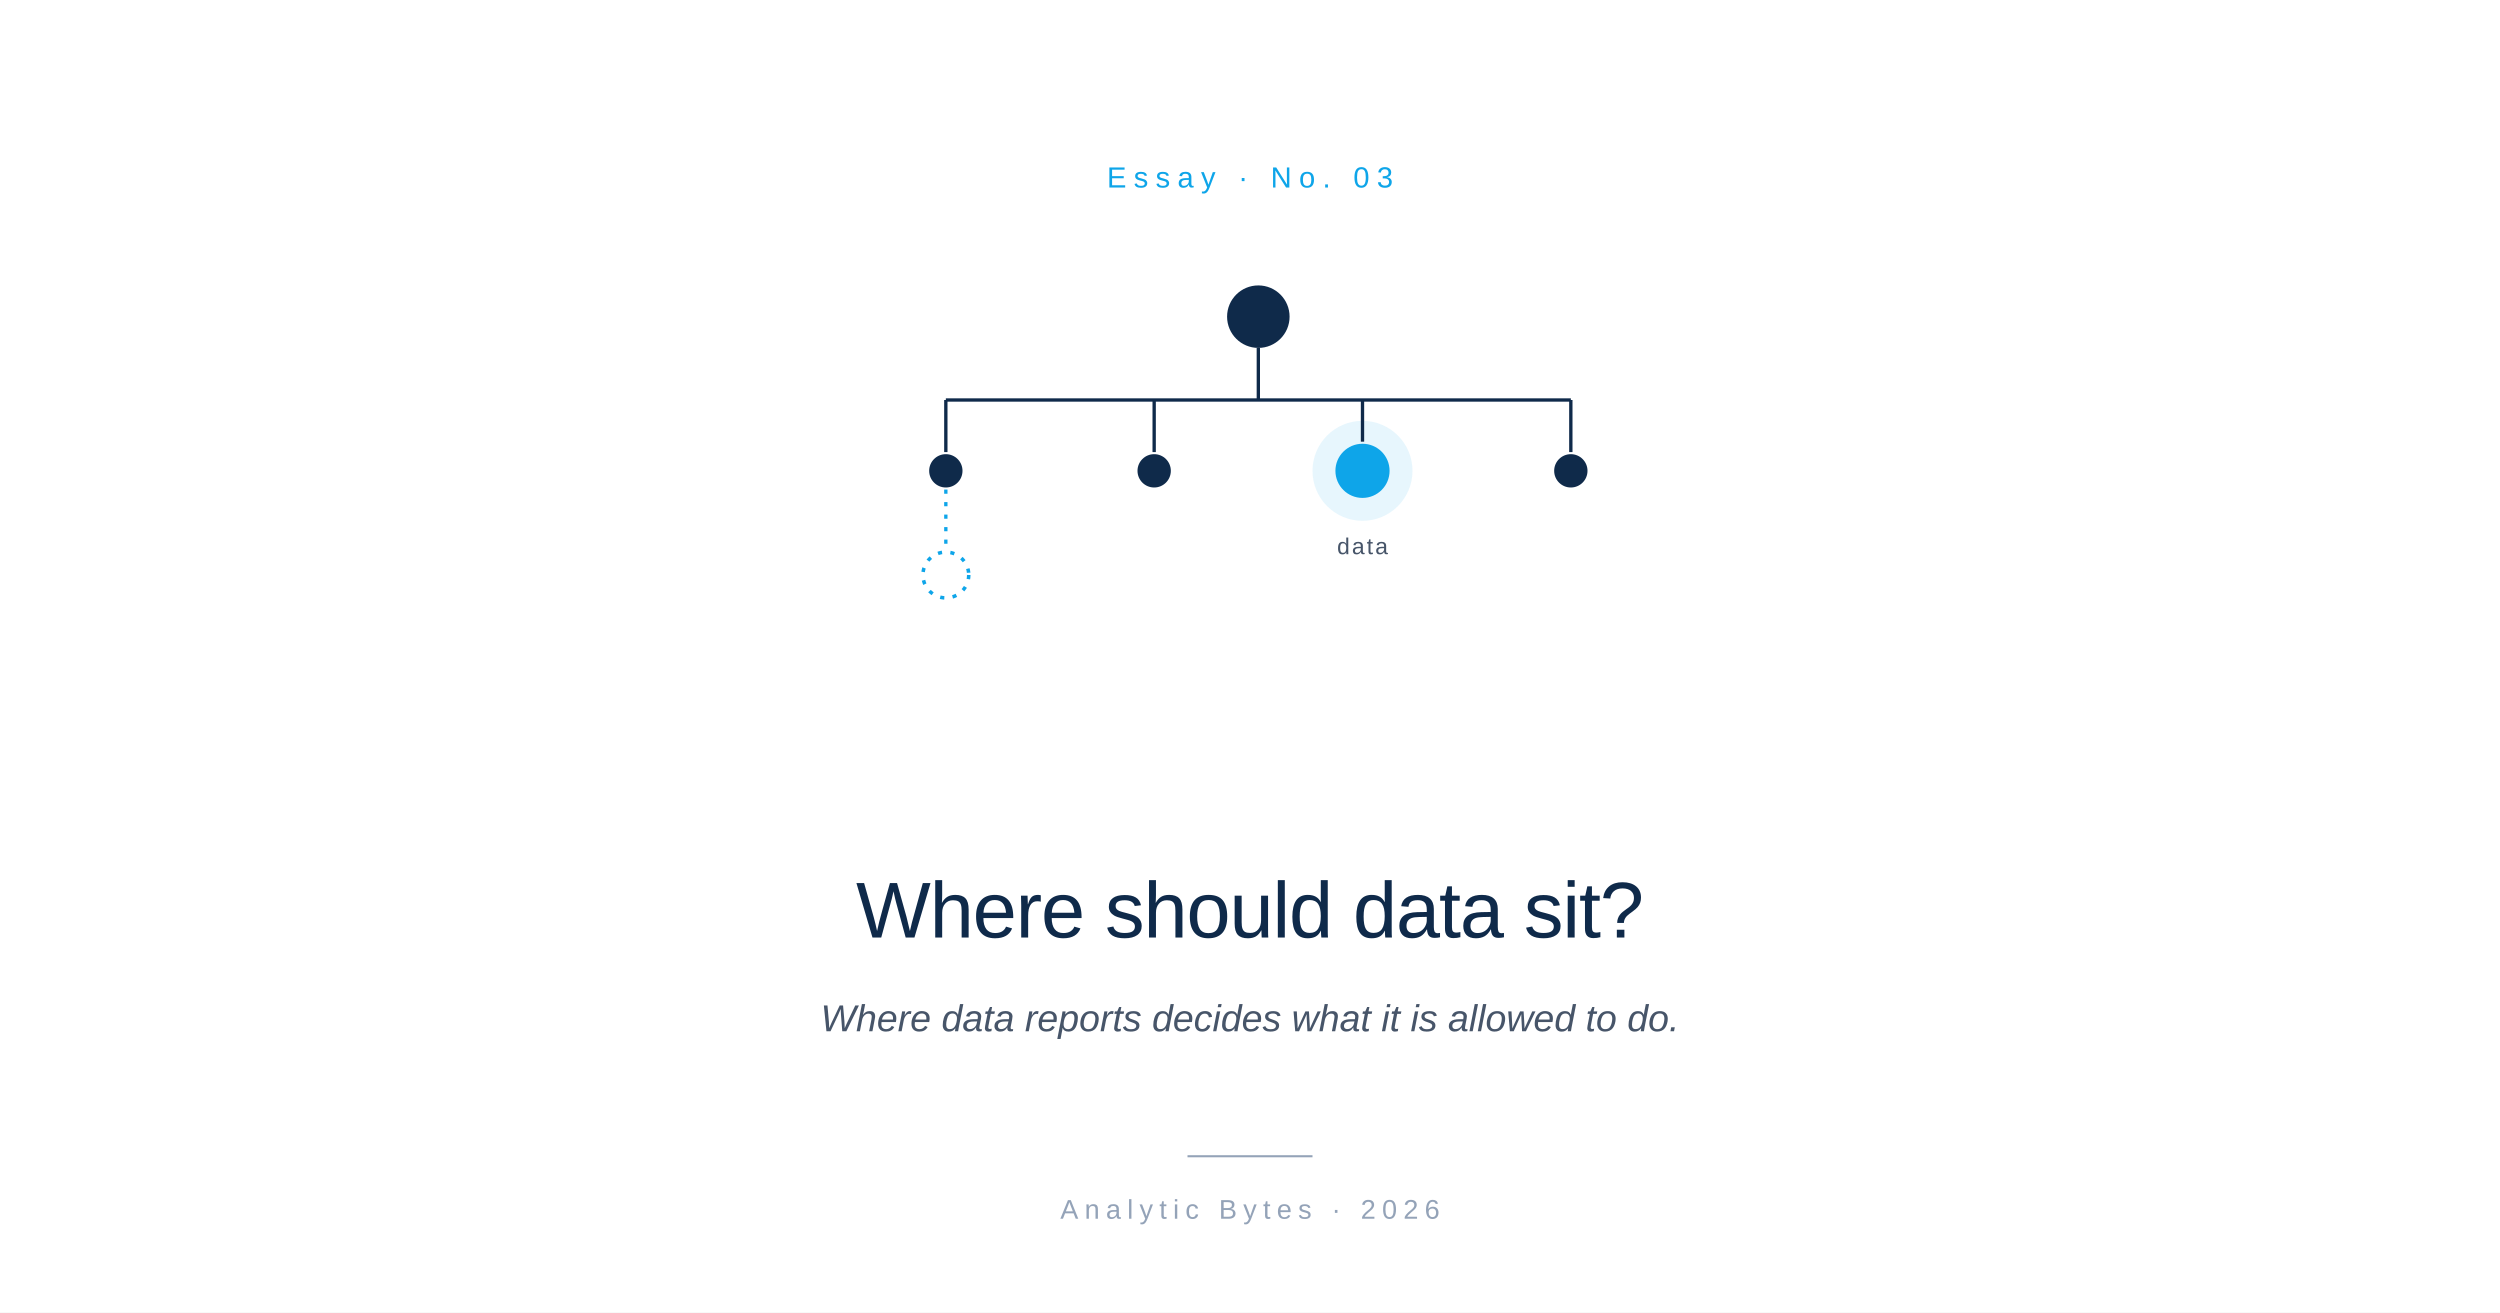
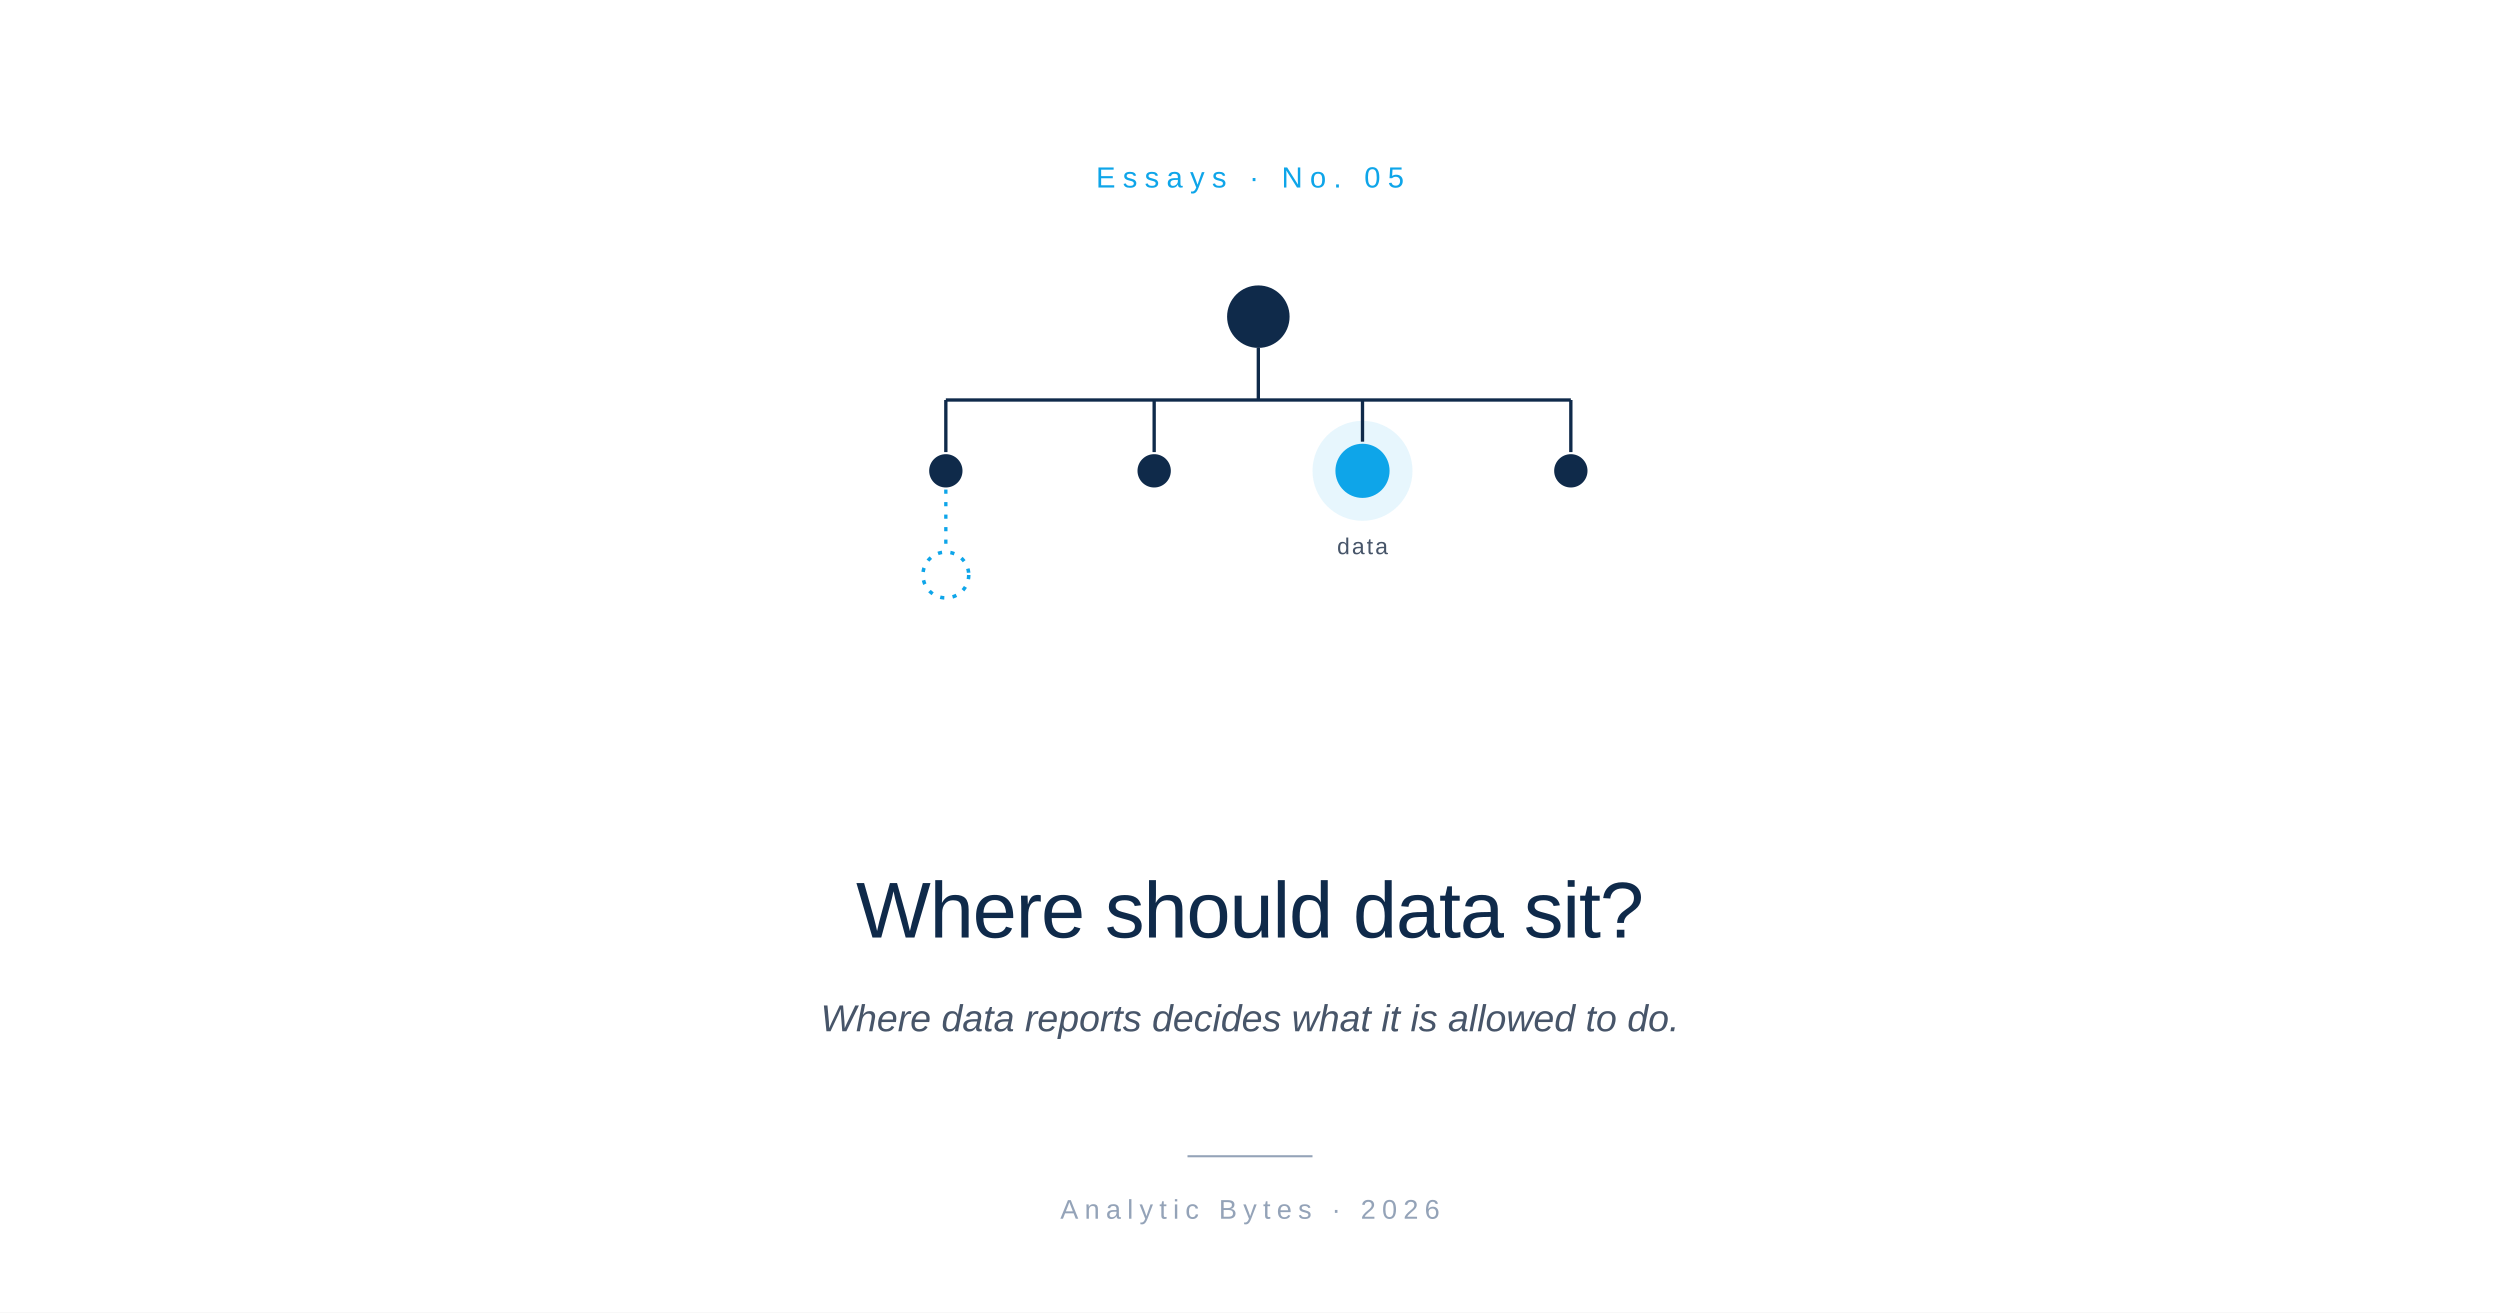
<svg xmlns="http://www.w3.org/2000/svg" viewBox="0 0 1200 630" role="img">
  <rect width="1200" height="630" fill="#FFFFFF" />
-   <text x="600" y="90" font-family="-apple-system, BlinkMacSystemFont, 'Helvetica Neue', Arial, sans-serif" font-size="14" font-weight="500" letter-spacing="3.5" fill="#0EA5E9" text-anchor="middle">Essay  ·  No. 03</text>
+   <text x="600" y="90" font-family="-apple-system, BlinkMacSystemFont, 'Helvetica Neue', Arial, sans-serif" font-size="14" font-weight="500" letter-spacing="3.5" fill="#0EA5E9" text-anchor="middle">Essays  ·  No. 05</text>
  <g transform="translate(604, 226)">
    <circle cx="50" cy="0" r="24" fill="#0EA5E9" opacity="0.1" />
    <line x1="0" y1="-59" x2="0" y2="-34" stroke="#0F2A4A" stroke-width="1.6" />
    <line x1="-150" y1="-34" x2="150" y2="-34" stroke="#0F2A4A" stroke-width="1.6" />
    <line x1="-150" y1="-34" x2="-150" y2="-9" stroke="#0F2A4A" stroke-width="1.6" />
    <line x1="-50" y1="-34" x2="-50" y2="-9" stroke="#0F2A4A" stroke-width="1.6" />
    <line x1="50" y1="-34" x2="50" y2="-14" stroke="#0F2A4A" stroke-width="1.6" />
    <line x1="150" y1="-34" x2="150" y2="-9" stroke="#0F2A4A" stroke-width="1.6" />
    <line x1="-150" y1="9" x2="-150" y2="37" stroke="#0EA5E9" stroke-width="1.6" stroke-dasharray="2 4" />
    <circle cx="0" cy="-74" r="15" fill="#0F2A4A" />
    <circle cx="-150" cy="0" r="8" fill="#0F2A4A" />
    <circle cx="-50" cy="0" r="8" fill="#0F2A4A" />
    <circle cx="150" cy="0" r="8" fill="#0F2A4A" />
    <circle cx="-150" cy="50" r="11" fill="none" stroke="#0EA5E9" stroke-width="1.7" stroke-dasharray="2 4" />
    <circle cx="50" cy="0" r="13" fill="#0EA5E9" />
    <text x="50" y="40" font-family="-apple-system, BlinkMacSystemFont, 'Helvetica Neue', Arial, sans-serif" font-size="11" letter-spacing="1" fill="#475569" text-anchor="middle">data</text>
  </g>
  <text x="600" y="450" font-family="-apple-system, BlinkMacSystemFont, 'Helvetica Neue', Arial, sans-serif" font-size="38" font-weight="500" letter-spacing="-0.5" fill="#0F2A4A" text-anchor="middle">Where should data sit?</text>
  <text x="600" y="495" font-family="-apple-system, BlinkMacSystemFont, 'Helvetica Neue', Arial, sans-serif" font-size="18" font-style="italic" fill="#475569" text-anchor="middle">Where data reports decides what it is allowed to do.</text>
  <line x1="570" y1="555" x2="630" y2="555" stroke="#94A3B8" stroke-width="1" />
  <text x="600" y="585" font-family="-apple-system, BlinkMacSystemFont, 'Helvetica Neue', Arial, sans-serif" font-size="13" letter-spacing="3" fill="#94A3B8" text-anchor="middle">Analytic Bytes  ·  2026</text>
</svg>
